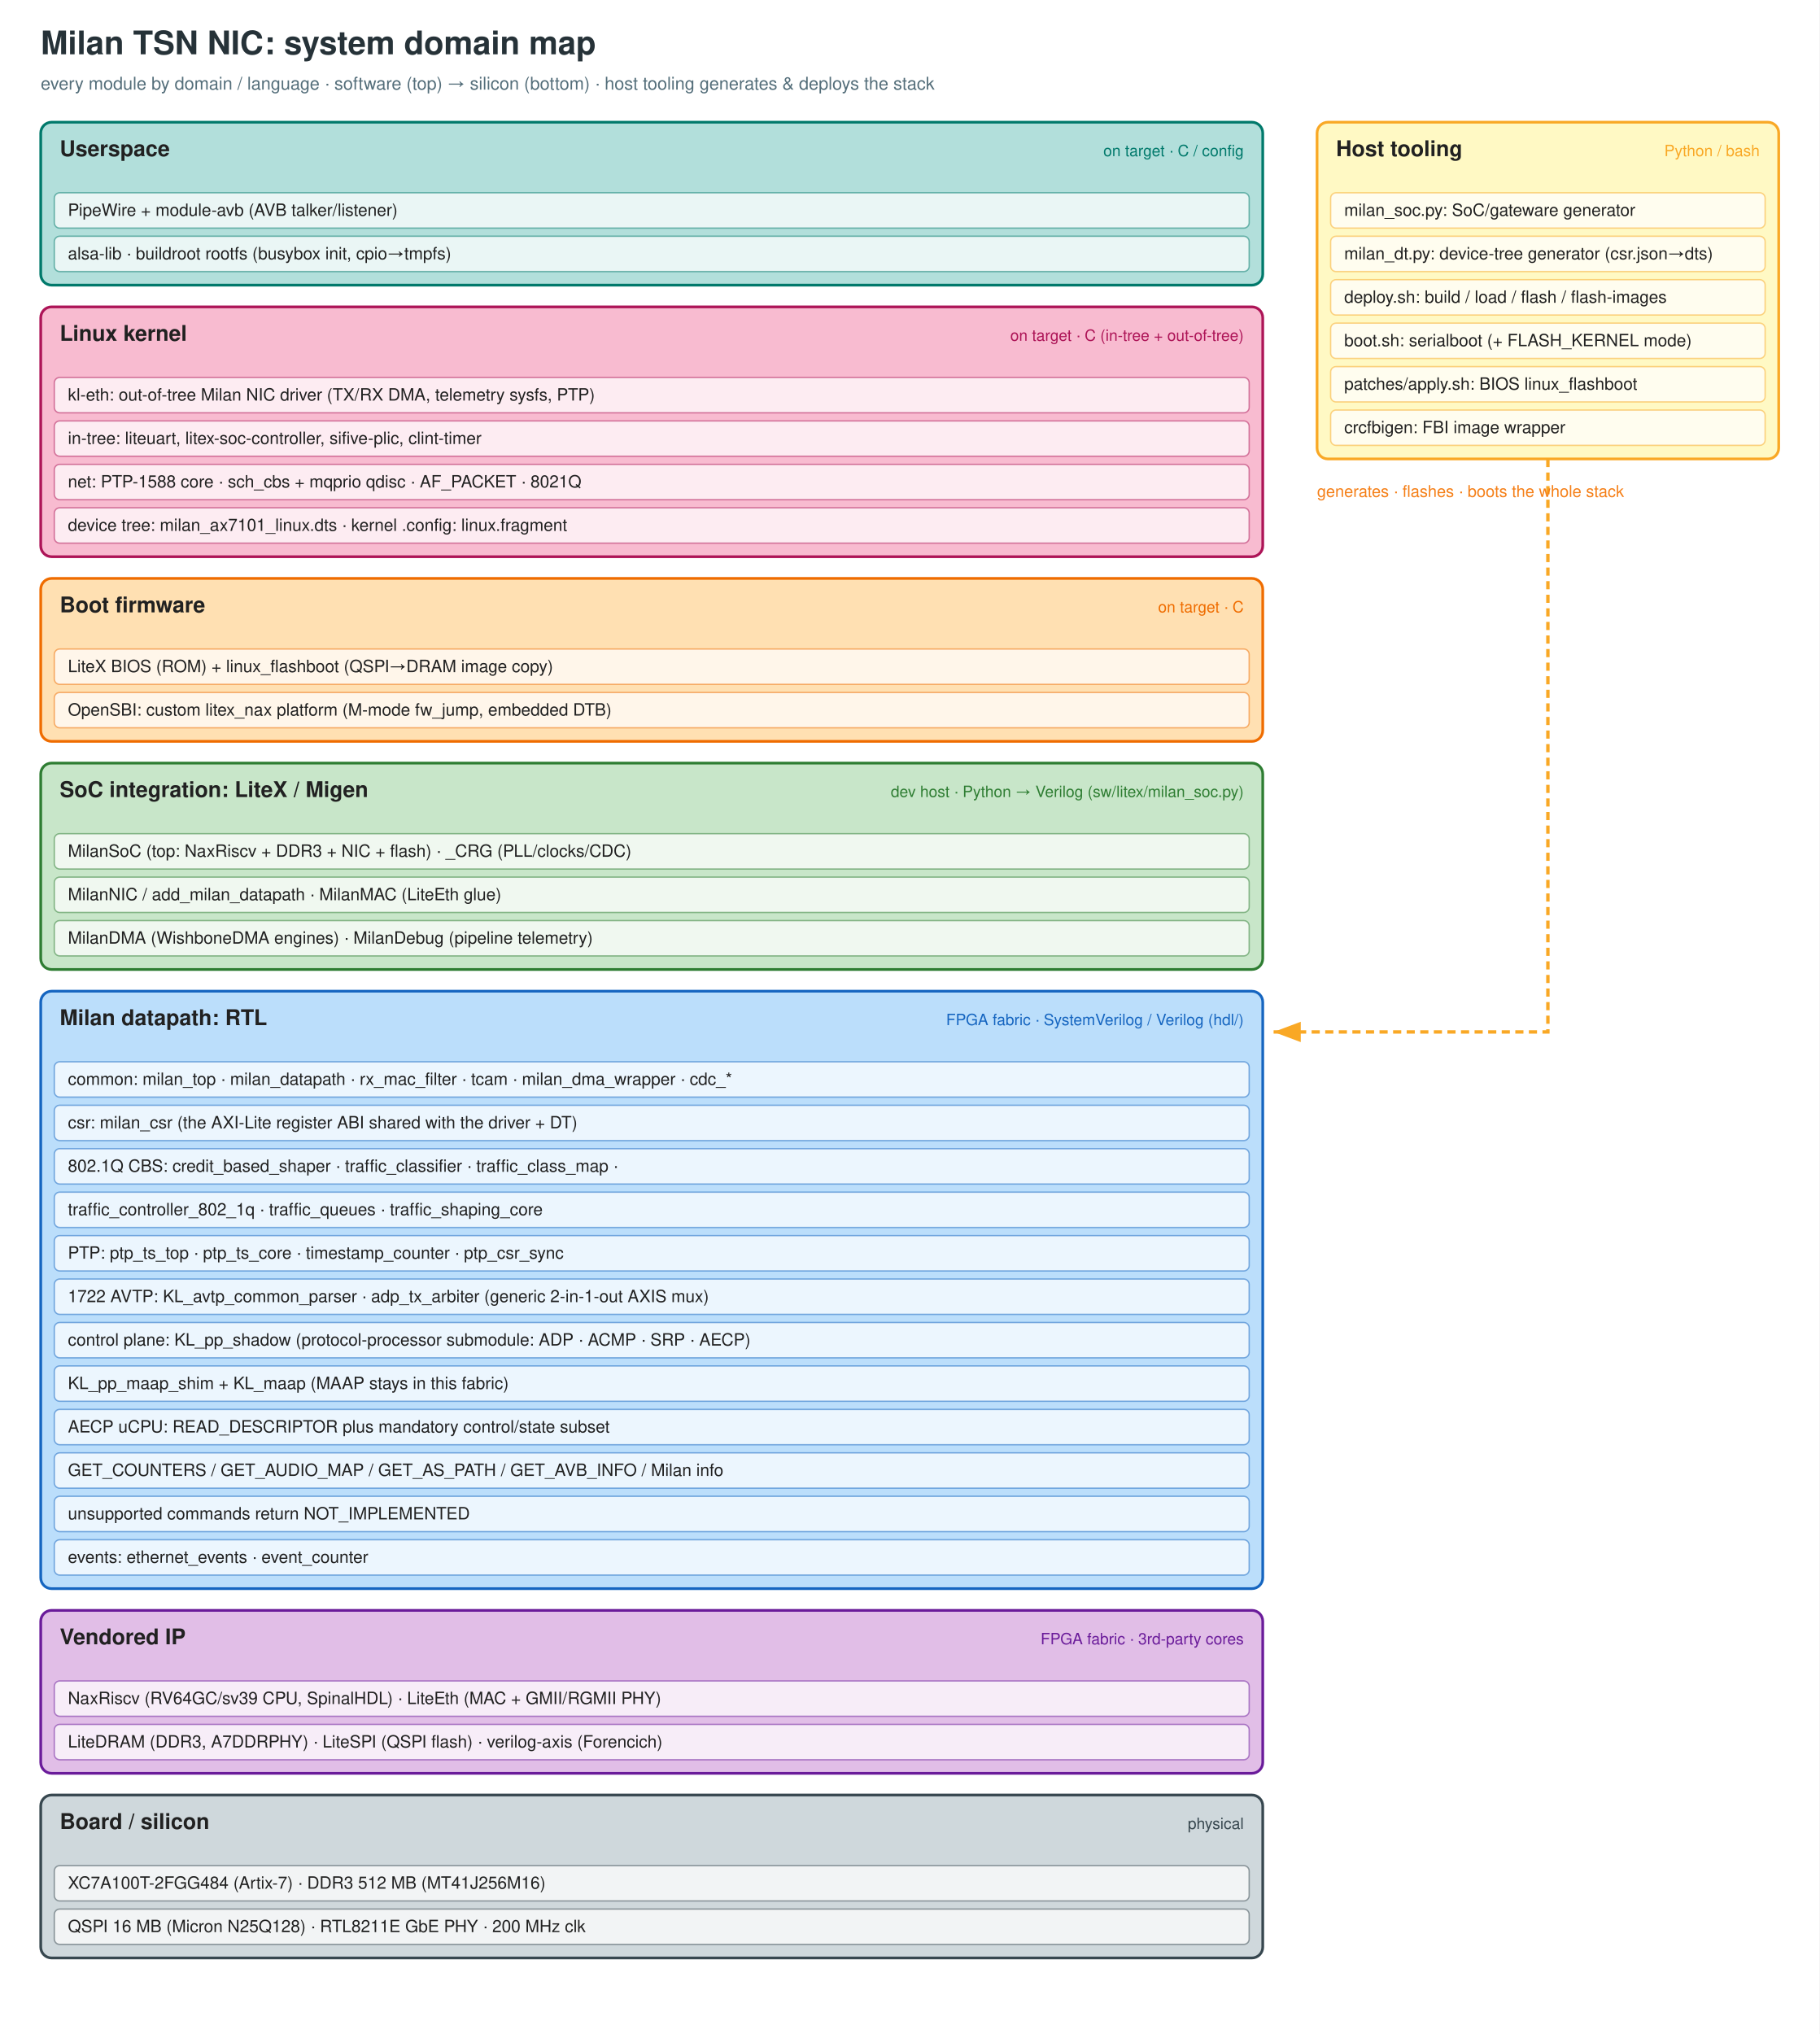
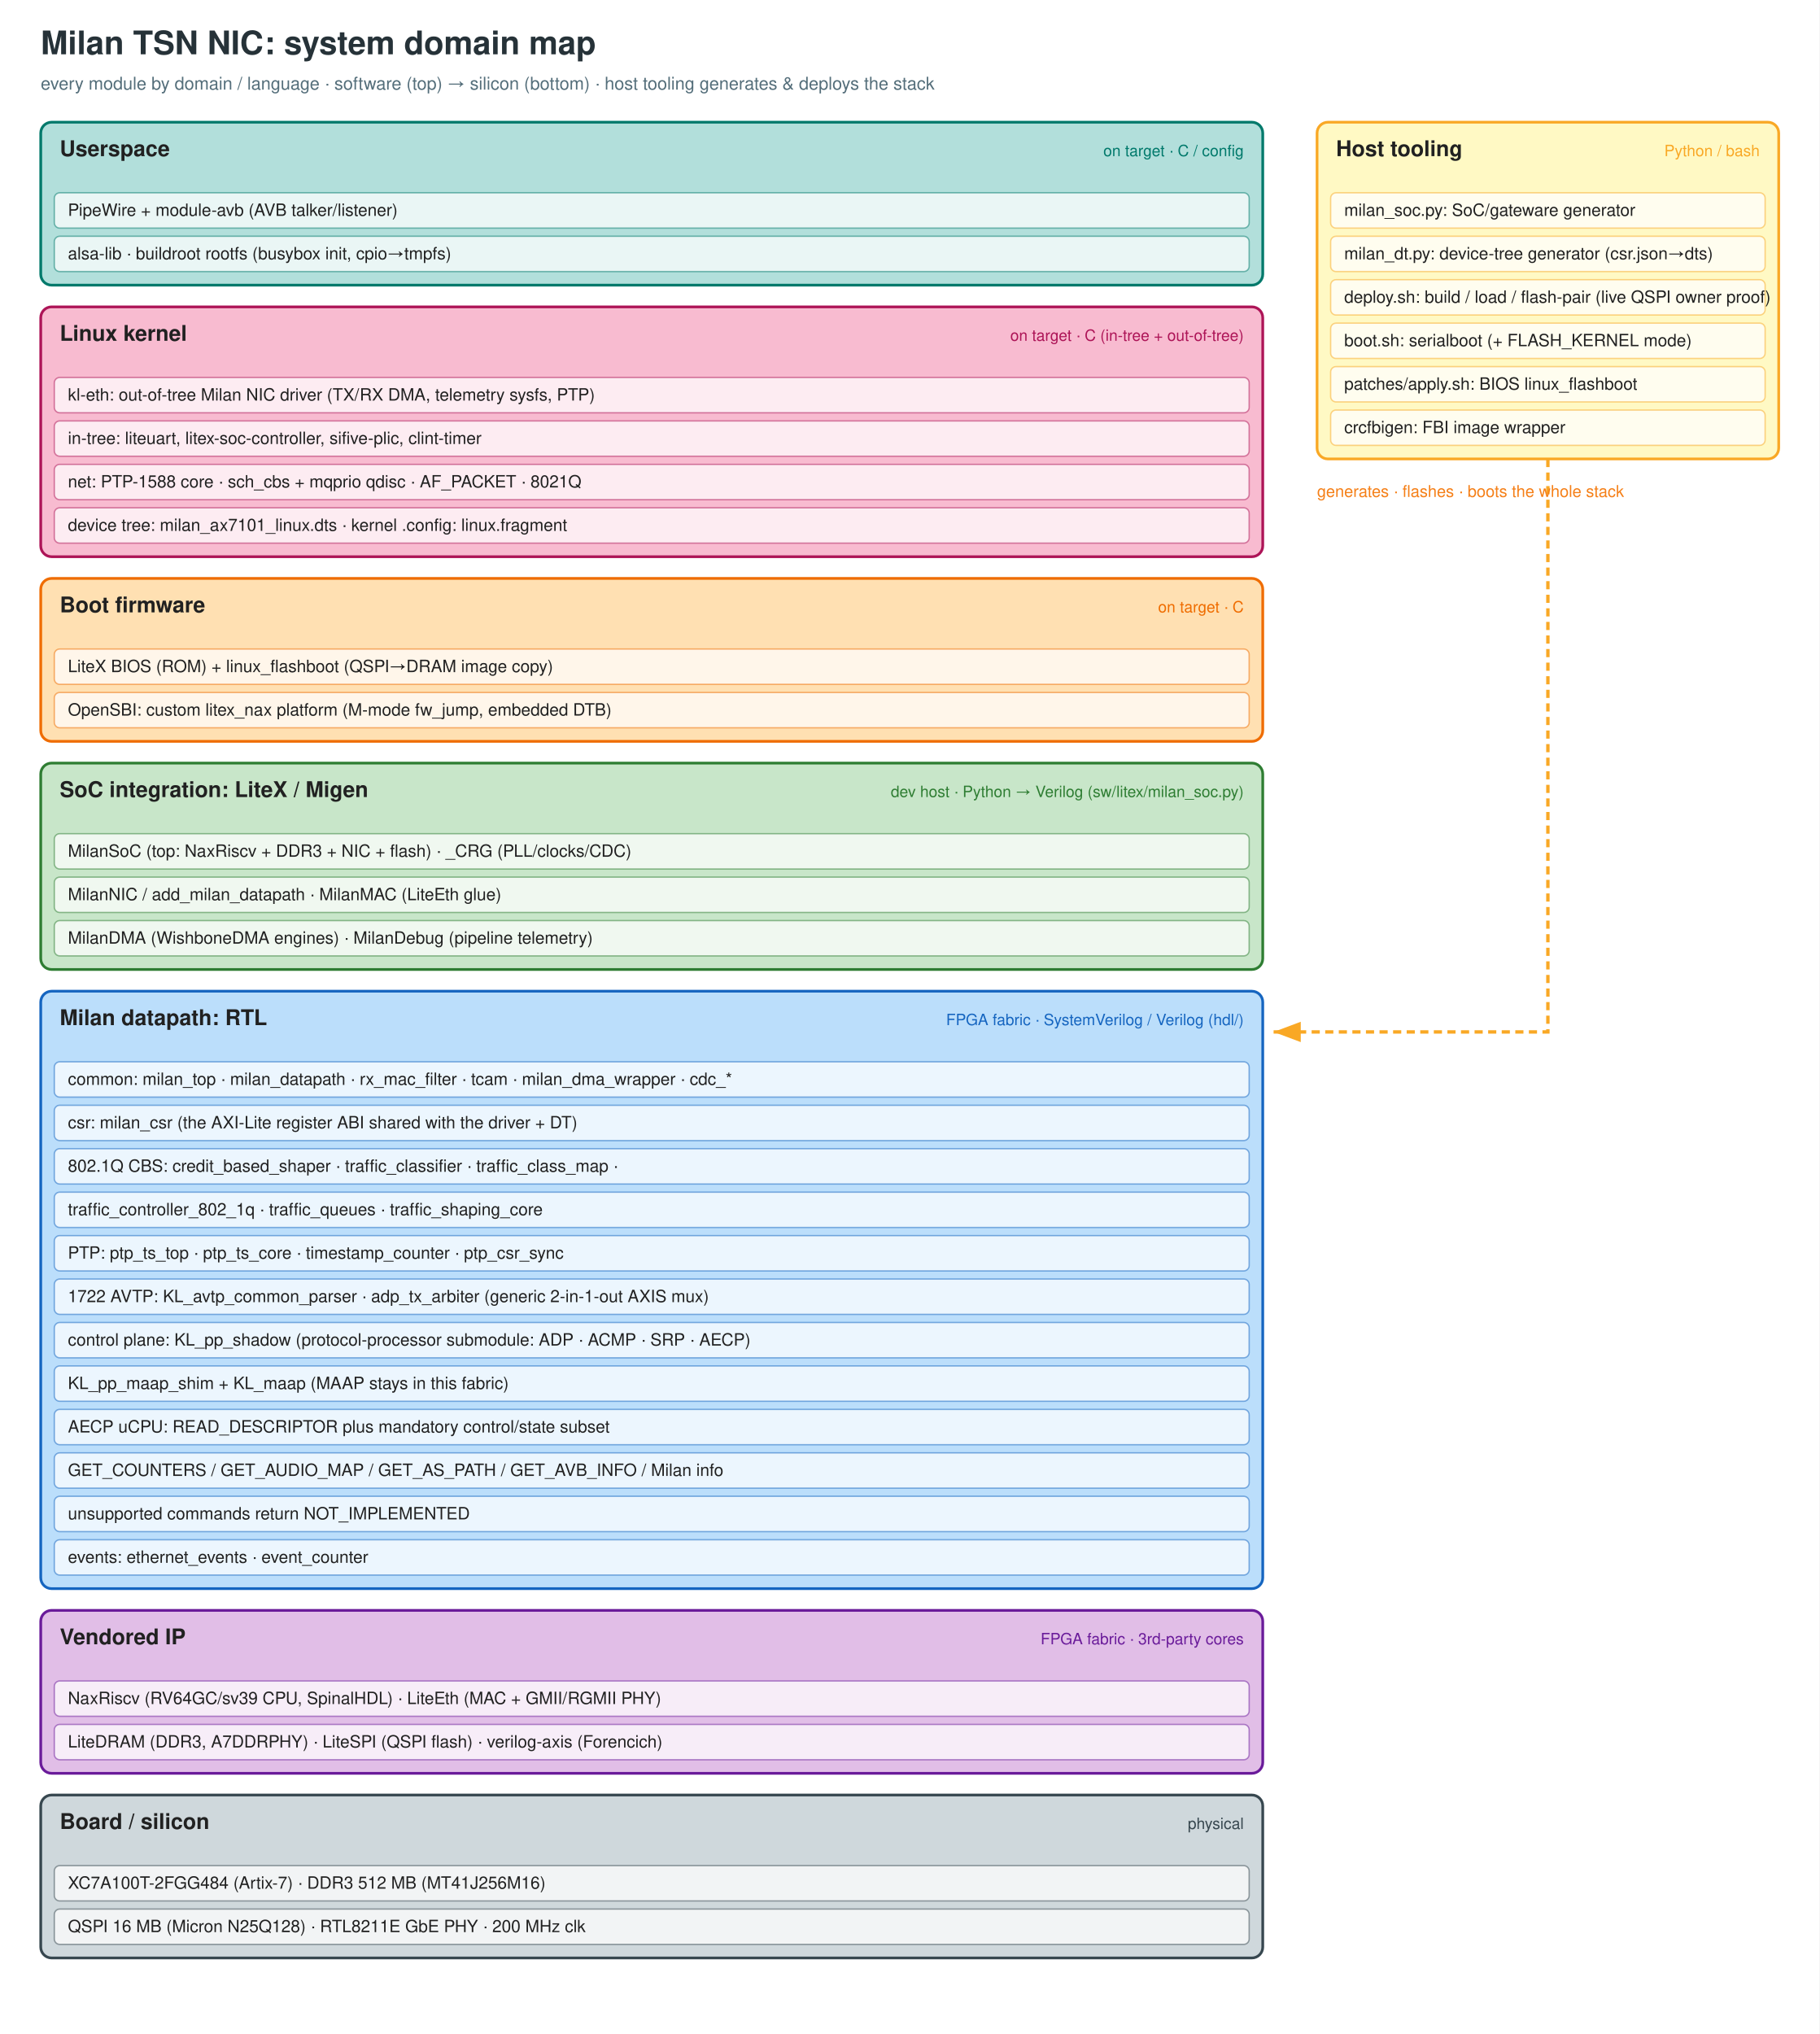
<svg xmlns="http://www.w3.org/2000/svg" width="1340" height="1498" viewBox="0 0 1340 1498" font-family="Helvetica,Arial,sans-serif">
  <rect width="1340" height="1498" fill="#ffffff" />
  <text x="30" y="40" font-size="24" font-weight="bold" fill="#263238">Milan TSN NIC: system domain map</text>
  <text x="30" y="66" font-size="13" fill="#546E7A">every module by domain / language · software (top) → silicon (bottom) · host tooling generates &amp; deploys the stack</text>
  <rect x="30" y="90" width="900" height="120" rx="8" fill="#B2DFDB" stroke="#00796B" stroke-width="2" />
  <text x="44" y="115" font-size="16" font-weight="bold" fill="#212121">Userspace</text>
  <text x="44" y="115" font-size="16" fill="#212121">
    <tspan> </tspan>
  </text>
  <text x="916" y="115" font-size="11.5" fill="#00796B" text-anchor="end">on target · C / config</text>
  <rect x="40" y="142" width="880" height="26" rx="4" fill="#ffffff" fill-opacity="0.72" stroke="#00796B" stroke-opacity="0.5" stroke-width="1" />
  <text x="50" y="159" font-size="12.5" fill="#212121">PipeWire + module-avb (AVB talker/listener)</text>
  <rect x="40" y="174" width="880" height="26" rx="4" fill="#ffffff" fill-opacity="0.72" stroke="#00796B" stroke-opacity="0.5" stroke-width="1" />
  <text x="50" y="191" font-size="12.5" fill="#212121">alsa-lib · buildroot rootfs (busybox init, cpio→tmpfs)</text>
  <rect x="30" y="226" width="900" height="184" rx="8" fill="#F8BBD0" stroke="#AD1457" stroke-width="2" />
  <text x="44" y="251" font-size="16" font-weight="bold" fill="#212121">Linux kernel</text>
  <text x="44" y="251" font-size="16" fill="#212121">
    <tspan> </tspan>
  </text>
  <text x="916" y="251" font-size="11.5" fill="#AD1457" text-anchor="end">on target · C (in-tree + out-of-tree)</text>
  <rect x="40" y="278" width="880" height="26" rx="4" fill="#ffffff" fill-opacity="0.72" stroke="#AD1457" stroke-opacity="0.5" stroke-width="1" />
  <text x="50" y="295" font-size="12.5" fill="#212121">kl-eth: out-of-tree Milan NIC driver (TX/RX DMA, telemetry sysfs, PTP)</text>
  <rect x="40" y="310" width="880" height="26" rx="4" fill="#ffffff" fill-opacity="0.72" stroke="#AD1457" stroke-opacity="0.5" stroke-width="1" />
  <text x="50" y="327" font-size="12.5" fill="#212121">in-tree: liteuart, litex-soc-controller, sifive-plic, clint-timer</text>
  <rect x="40" y="342" width="880" height="26" rx="4" fill="#ffffff" fill-opacity="0.72" stroke="#AD1457" stroke-opacity="0.5" stroke-width="1" />
  <text x="50" y="359" font-size="12.5" fill="#212121">net: PTP-1588 core · sch_cbs + mqprio qdisc · AF_PACKET · 8021Q</text>
  <rect x="40" y="374" width="880" height="26" rx="4" fill="#ffffff" fill-opacity="0.72" stroke="#AD1457" stroke-opacity="0.5" stroke-width="1" />
  <text x="50" y="391" font-size="12.5" fill="#212121">device tree: milan_ax7101_linux.dts  ·  kernel .config: linux.fragment</text>
  <rect x="30" y="426" width="900" height="120" rx="8" fill="#FFE0B2" stroke="#EF6C00" stroke-width="2" />
  <text x="44" y="451" font-size="16" font-weight="bold" fill="#212121">Boot firmware</text>
  <text x="44" y="451" font-size="16" fill="#212121">
    <tspan> </tspan>
  </text>
  <text x="916" y="451" font-size="11.5" fill="#EF6C00" text-anchor="end">on target · C</text>
  <rect x="40" y="478" width="880" height="26" rx="4" fill="#ffffff" fill-opacity="0.72" stroke="#EF6C00" stroke-opacity="0.5" stroke-width="1" />
  <text x="50" y="495" font-size="12.5" fill="#212121">LiteX BIOS (ROM) + linux_flashboot (QSPI→DRAM image copy)</text>
  <rect x="40" y="510" width="880" height="26" rx="4" fill="#ffffff" fill-opacity="0.72" stroke="#EF6C00" stroke-opacity="0.5" stroke-width="1" />
  <text x="50" y="527" font-size="12.5" fill="#212121">OpenSBI: custom litex_nax platform (M-mode fw_jump, embedded DTB)</text>
  <rect x="30" y="562" width="900" height="152" rx="8" fill="#C8E6C9" stroke="#2E7D32" stroke-width="2" />
  <text x="44" y="587" font-size="16" font-weight="bold" fill="#212121">SoC integration: LiteX / Migen</text>
  <text x="44" y="587" font-size="16" fill="#212121">
    <tspan> </tspan>
  </text>
  <text x="916" y="587" font-size="11.5" fill="#2E7D32" text-anchor="end">dev host · Python → Verilog  (sw/litex/milan_soc.py)</text>
  <rect x="40" y="614" width="880" height="26" rx="4" fill="#ffffff" fill-opacity="0.72" stroke="#2E7D32" stroke-opacity="0.5" stroke-width="1" />
  <text x="50" y="631" font-size="12.5" fill="#212121">MilanSoC (top: NaxRiscv + DDR3 + NIC + flash)   ·   _CRG (PLL/clocks/CDC)</text>
  <rect x="40" y="646" width="880" height="26" rx="4" fill="#ffffff" fill-opacity="0.72" stroke="#2E7D32" stroke-opacity="0.5" stroke-width="1" />
  <text x="50" y="663" font-size="12.5" fill="#212121">MilanNIC / add_milan_datapath   ·   MilanMAC (LiteEth glue)</text>
  <rect x="40" y="678" width="880" height="26" rx="4" fill="#ffffff" fill-opacity="0.72" stroke="#2E7D32" stroke-opacity="0.5" stroke-width="1" />
  <text x="50" y="695" font-size="12.5" fill="#212121">MilanDMA (WishboneDMA engines)   ·   MilanDebug (pipeline telemetry)</text>
  <rect x="30" y="730" width="900" height="440" rx="8" fill="#BBDEFB" stroke="#1565C0" stroke-width="2" />
  <text x="44" y="755" font-size="16" font-weight="bold" fill="#212121">Milan datapath: RTL</text>
  <text x="44" y="755" font-size="16" fill="#212121">
    <tspan> </tspan>
  </text>
  <text x="916" y="755" font-size="11.5" fill="#1565C0" text-anchor="end">FPGA fabric · SystemVerilog / Verilog  (hdl/)</text>
  <rect x="40" y="782" width="880" height="26" rx="4" fill="#ffffff" fill-opacity="0.72" stroke="#1565C0" stroke-opacity="0.5" stroke-width="1" />
  <text x="50" y="799" font-size="12.5" fill="#212121">common: milan_top · milan_datapath · rx_mac_filter · tcam · milan_dma_wrapper · cdc_*</text>
  <rect x="40" y="814" width="880" height="26" rx="4" fill="#ffffff" fill-opacity="0.72" stroke="#1565C0" stroke-opacity="0.5" stroke-width="1" />
  <text x="50" y="831" font-size="12.5" fill="#212121">csr: milan_csr  (the AXI-Lite register ABI shared with the driver + DT)</text>
  <rect x="40" y="846" width="880" height="26" rx="4" fill="#ffffff" fill-opacity="0.72" stroke="#1565C0" stroke-opacity="0.5" stroke-width="1" />
  <text x="50" y="863" font-size="12.5" fill="#212121">802.1Q CBS: credit_based_shaper · traffic_classifier · traffic_class_map ·</text>
  <rect x="40" y="878" width="880" height="26" rx="4" fill="#ffffff" fill-opacity="0.72" stroke="#1565C0" stroke-opacity="0.5" stroke-width="1" />
  <text x="50" y="895" font-size="12.5" fill="#212121">            traffic_controller_802_1q · traffic_queues · traffic_shaping_core</text>
  <rect x="40" y="910" width="880" height="26" rx="4" fill="#ffffff" fill-opacity="0.72" stroke="#1565C0" stroke-opacity="0.5" stroke-width="1" />
  <text x="50" y="927" font-size="12.5" fill="#212121">PTP: ptp_ts_top · ptp_ts_core · timestamp_counter · ptp_csr_sync</text>
  <rect x="40" y="942" width="880" height="26" rx="4" fill="#ffffff" fill-opacity="0.72" stroke="#1565C0" stroke-opacity="0.5" stroke-width="1" />
  <text x="50" y="959" font-size="12.5" fill="#212121">1722 AVTP: KL_avtp_common_parser   ·   adp_tx_arbiter (generic 2-in-1-out AXIS mux)</text>
  <rect x="40" y="974" width="880" height="26" rx="4" fill="#ffffff" fill-opacity="0.72" stroke="#1565C0" stroke-opacity="0.5" stroke-width="1" />
  <text x="50" y="991" font-size="12.5" fill="#212121">control plane: KL_pp_shadow (protocol-processor submodule: ADP · ACMP · SRP · AECP)</text>
  <rect x="40" y="1006" width="880" height="26" rx="4" fill="#ffffff" fill-opacity="0.72" stroke="#1565C0" stroke-opacity="0.5" stroke-width="1" />
  <text x="50" y="1023" font-size="12.5" fill="#212121">               KL_pp_maap_shim + KL_maap  (MAAP stays in this fabric)</text>
  <rect x="40" y="1038" width="880" height="26" rx="4" fill="#ffffff" fill-opacity="0.72" stroke="#1565C0" stroke-opacity="0.5" stroke-width="1" />
  <text x="50" y="1055" font-size="12.5" fill="#212121">               AECP uCPU: READ_DESCRIPTOR plus mandatory control/state subset</text>
  <rect x="40" y="1070" width="880" height="26" rx="4" fill="#ffffff" fill-opacity="0.72" stroke="#1565C0" stroke-opacity="0.5" stroke-width="1" />
  <text x="50" y="1087" font-size="12.5" fill="#212121">               GET_COUNTERS / GET_AUDIO_MAP / GET_AS_PATH / GET_AVB_INFO / Milan info</text>
  <rect x="40" y="1102" width="880" height="26" rx="4" fill="#ffffff" fill-opacity="0.72" stroke="#1565C0" stroke-opacity="0.5" stroke-width="1" />
  <text x="50" y="1119" font-size="12.5" fill="#212121">               unsupported commands return NOT_IMPLEMENTED</text>
  <rect x="40" y="1134" width="880" height="26" rx="4" fill="#ffffff" fill-opacity="0.72" stroke="#1565C0" stroke-opacity="0.5" stroke-width="1" />
  <text x="50" y="1151" font-size="12.5" fill="#212121">events: ethernet_events · event_counter</text>
  <rect x="30" y="1186" width="900" height="120" rx="8" fill="#E1BEE7" stroke="#6A1B9A" stroke-width="2" />
  <text x="44" y="1211" font-size="16" font-weight="bold" fill="#212121">Vendored IP</text>
  <text x="44" y="1211" font-size="16" fill="#212121">
    <tspan> </tspan>
  </text>
  <text x="916" y="1211" font-size="11.5" fill="#6A1B9A" text-anchor="end">FPGA fabric · 3rd-party cores</text>
  <rect x="40" y="1238" width="880" height="26" rx="4" fill="#ffffff" fill-opacity="0.72" stroke="#6A1B9A" stroke-opacity="0.5" stroke-width="1" />
  <text x="50" y="1255" font-size="12.5" fill="#212121">NaxRiscv (RV64GC/sv39 CPU, SpinalHDL)   ·   LiteEth (MAC + GMII/RGMII PHY)</text>
  <rect x="40" y="1270" width="880" height="26" rx="4" fill="#ffffff" fill-opacity="0.72" stroke="#6A1B9A" stroke-opacity="0.5" stroke-width="1" />
  <text x="50" y="1287" font-size="12.5" fill="#212121">LiteDRAM (DDR3, A7DDRPHY)   ·   LiteSPI (QSPI flash)   ·   verilog-axis (Forencich)</text>
  <rect x="30" y="1322" width="900" height="120" rx="8" fill="#CFD8DC" stroke="#37474F" stroke-width="2" />
  <text x="44" y="1347" font-size="16" font-weight="bold" fill="#212121">Board / silicon</text>
  <text x="44" y="1347" font-size="16" fill="#212121">
    <tspan> </tspan>
  </text>
  <text x="916" y="1347" font-size="11.5" fill="#37474F" text-anchor="end">physical</text>
  <rect x="40" y="1374" width="880" height="26" rx="4" fill="#ffffff" fill-opacity="0.72" stroke="#37474F" stroke-opacity="0.5" stroke-width="1" />
  <text x="50" y="1391" font-size="12.5" fill="#212121">XC7A100T-2FGG484 (Artix-7)  ·  DDR3 512 MB (MT41J256M16)</text>
  <rect x="40" y="1406" width="880" height="26" rx="4" fill="#ffffff" fill-opacity="0.72" stroke="#37474F" stroke-opacity="0.5" stroke-width="1" />
  <text x="50" y="1423" font-size="12.5" fill="#212121">QSPI 16 MB (Micron N25Q128)  ·  RTL8211E GbE PHY  ·  200 MHz clk</text>
  <rect x="970" y="90" width="340" height="248" rx="8" fill="#FFF9C4" stroke="#F9A825" stroke-width="2" />
  <text x="984" y="115" font-size="16" font-weight="bold" fill="#212121">Host tooling</text>
  <text x="984" y="115" font-size="16" fill="#212121">
    <tspan> </tspan>
  </text>
  <text x="1296" y="115" font-size="11.5" fill="#F9A825" text-anchor="end">Python / bash</text>
  <rect x="980" y="142" width="320" height="26" rx="4" fill="#ffffff" fill-opacity="0.72" stroke="#F9A825" stroke-opacity="0.5" stroke-width="1" />
  <text x="990" y="159" font-size="12.5" fill="#212121">milan_soc.py: SoC/gateware generator</text>
  <rect x="980" y="174" width="320" height="26" rx="4" fill="#ffffff" fill-opacity="0.72" stroke="#F9A825" stroke-opacity="0.5" stroke-width="1" />
  <text x="990" y="191" font-size="12.5" fill="#212121">milan_dt.py: device-tree generator (csr.json→dts)</text>
  <rect x="980" y="206" width="320" height="26" rx="4" fill="#ffffff" fill-opacity="0.72" stroke="#F9A825" stroke-opacity="0.5" stroke-width="1" />
-   <text x="990" y="223" font-size="12.5" fill="#212121">deploy.sh: build / load / flash / flash-images</text>
+   <text x="990" y="223" font-size="12.5" fill="#212121">deploy.sh: build / load / flash-pair (live QSPI owner proof)</text>
  <rect x="980" y="238" width="320" height="26" rx="4" fill="#ffffff" fill-opacity="0.72" stroke="#F9A825" stroke-opacity="0.5" stroke-width="1" />
  <text x="990" y="255" font-size="12.5" fill="#212121">boot.sh: serialboot (+ FLASH_KERNEL mode)</text>
  <rect x="980" y="270" width="320" height="26" rx="4" fill="#ffffff" fill-opacity="0.72" stroke="#F9A825" stroke-opacity="0.5" stroke-width="1" />
  <text x="990" y="287" font-size="12.5" fill="#212121">patches/apply.sh: BIOS linux_flashboot</text>
  <rect x="980" y="302" width="320" height="26" rx="4" fill="#ffffff" fill-opacity="0.72" stroke="#F9A825" stroke-opacity="0.5" stroke-width="1" />
  <text x="990" y="319" font-size="12.5" fill="#212121">crcfbigen: FBI image wrapper</text>
  <defs>
    <marker id="a" markerWidth="10" markerHeight="10" refX="8" refY="3" orient="auto">
      <path d="M0,0 L8,3 L0,6 Z" fill="#F9A825" />
    </marker>
  </defs>
  <path d="M1140 338 L1140 760 L938 760" fill="none" stroke="#F9A825" stroke-width="2.5" marker-end="url(#a)" stroke-dasharray="6 4" />
  <text x="970" y="366" font-size="12" fill="#F57F17">generates · flashes · boots the whole stack</text>
</svg>
